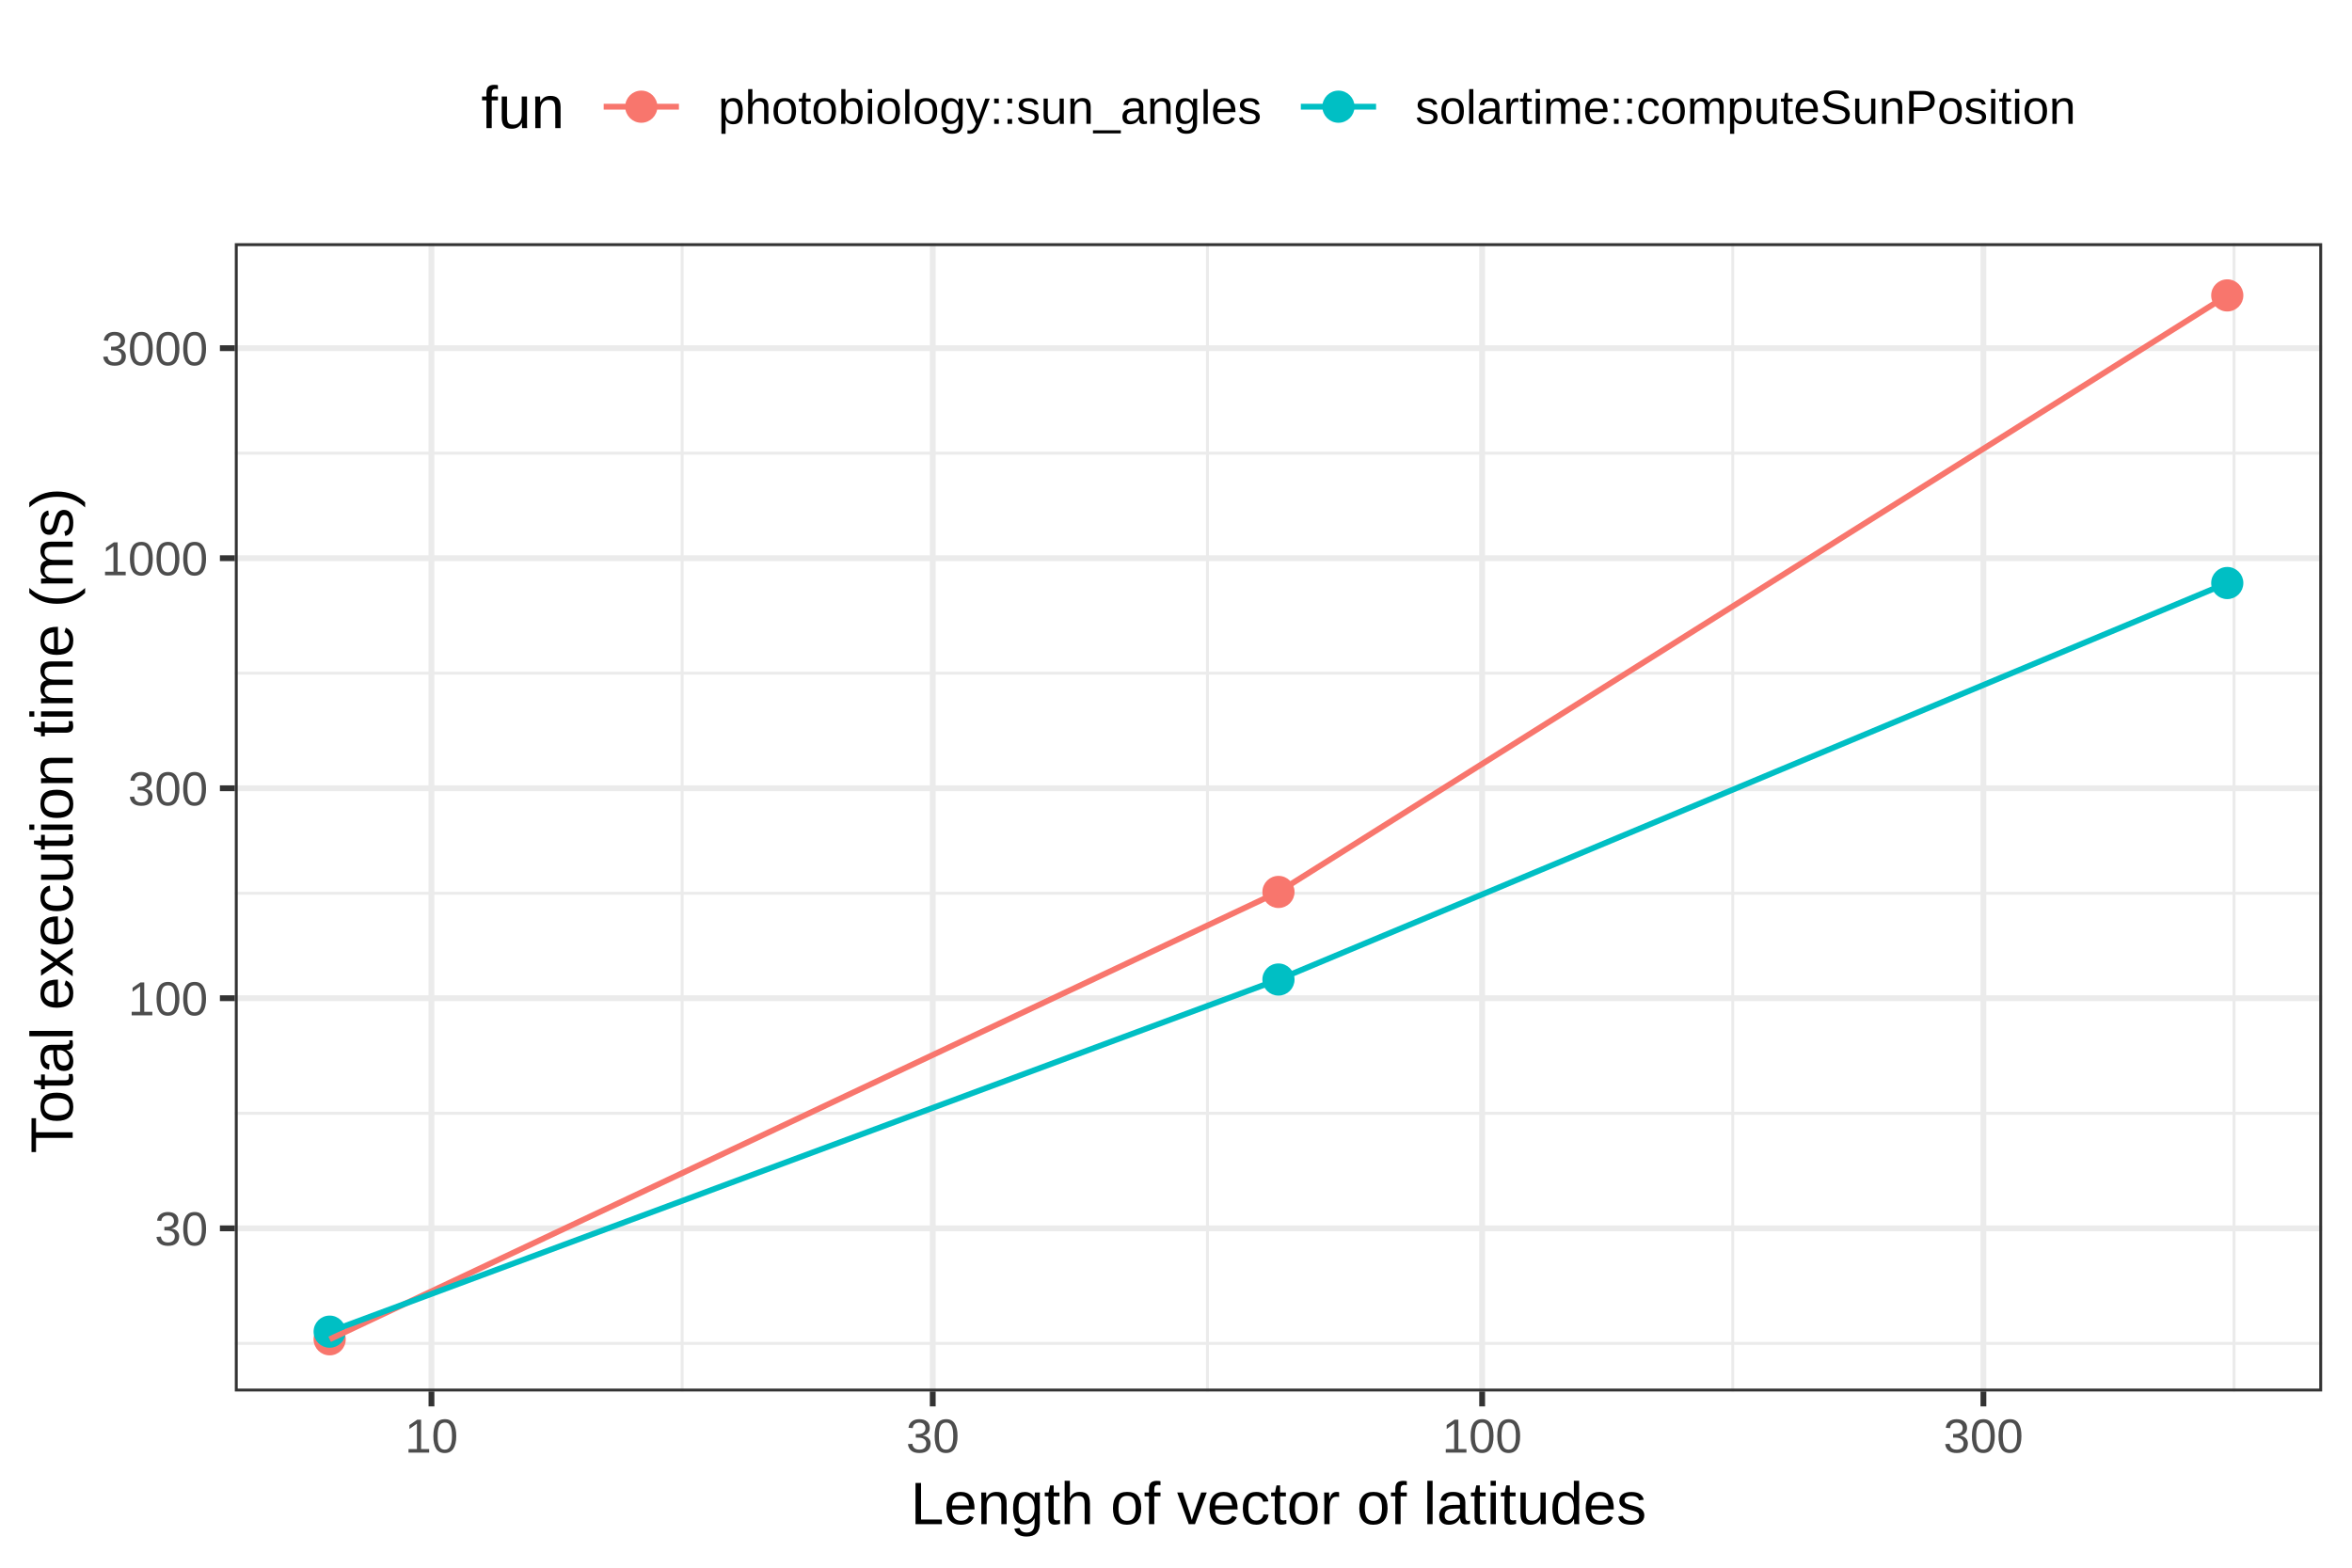
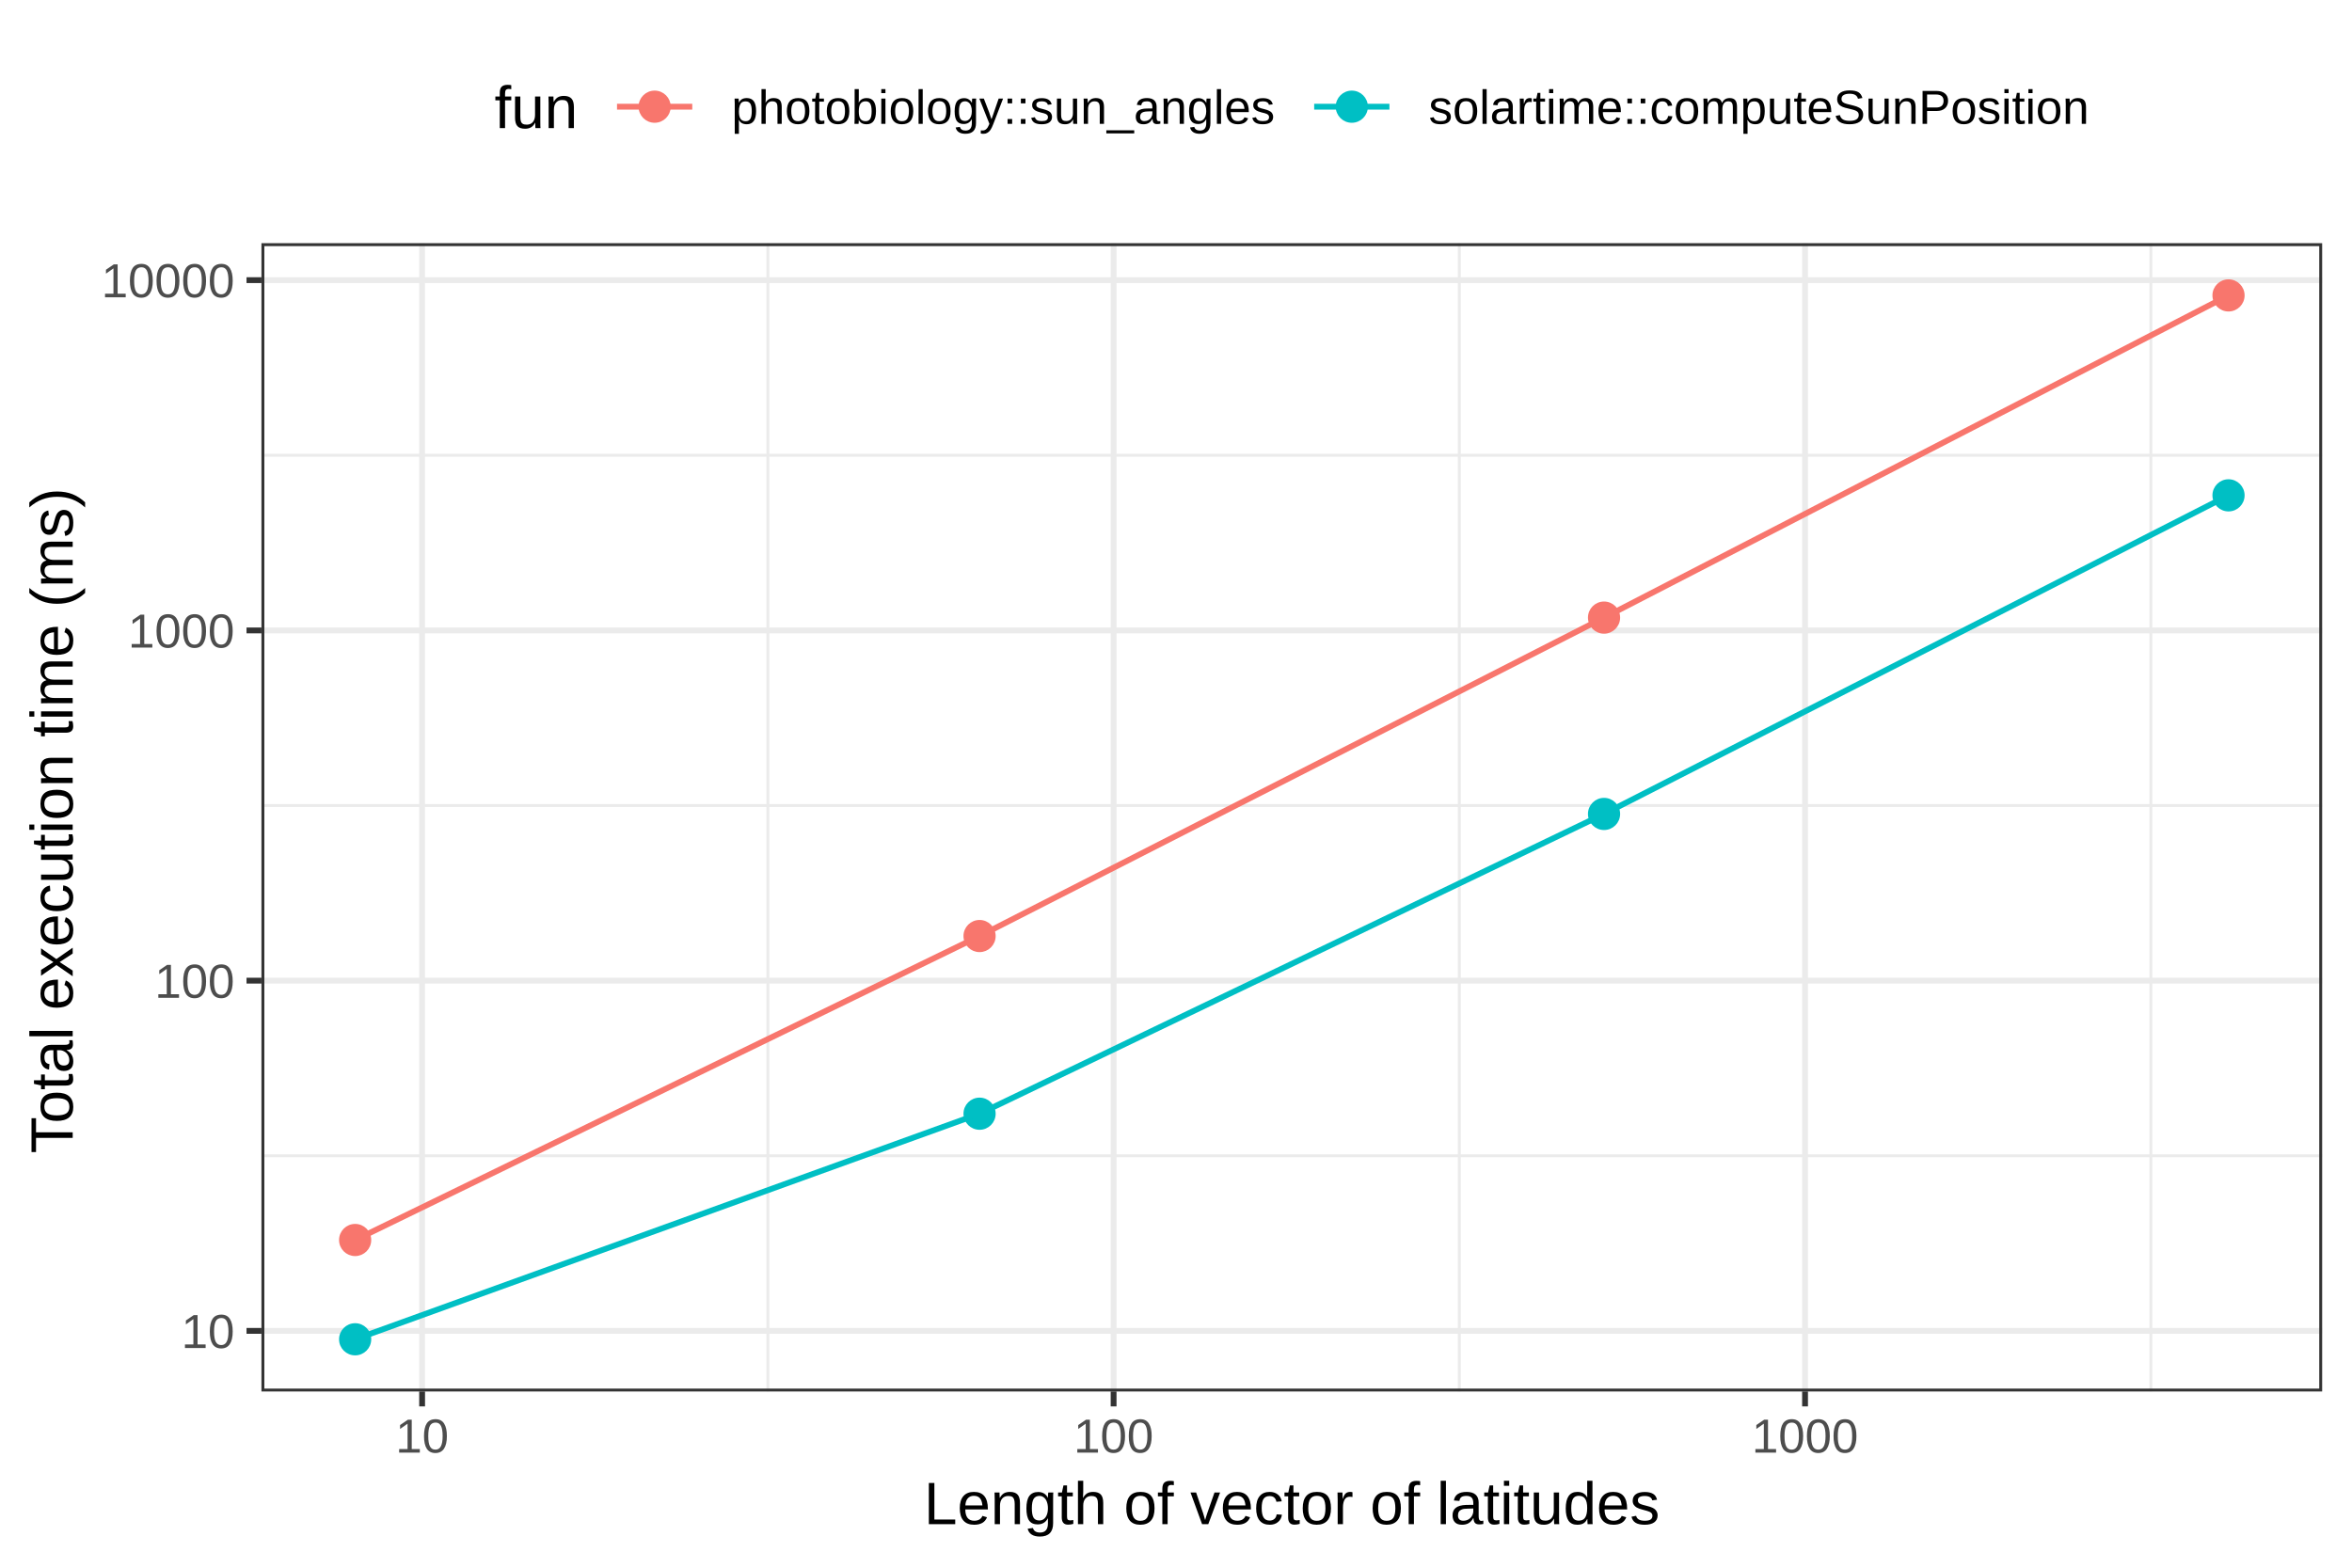
<svg xmlns="http://www.w3.org/2000/svg" viewBox="0 0 432.00 288.00">
  <defs>
    <style type="text/css">
    line, polyline, path, rect, circle {
      fill: none;
      stroke: #000000;
      stroke-linecap: round;
      stroke-linejoin: round;
      stroke-miterlimit: 10.00;
    }
  </style>
  </defs>
  <rect width="100%" height="100%" style="stroke: none; fill: #FFFFFF;" />
  <rect x="0.00" y="0.00" width="432.00" height="288.00" style="stroke-width: 1.07; stroke: #FFFFFF; fill: #FFFFFF;" />
  <defs>
-     <clipPath id="cpNDMuMTI2N3w0MjYuNTIxfDI1NS42MjV8NDQuNjc3Mw==">
-       <rect x="43.13" y="44.68" width="383.39" height="210.95" />
+     <clipPath id="cpNDguMDIwOHw0MjYuNTIxfDI1NS42MjV8NDQuNjc3Mw==">
+       <rect x="48.02" y="44.68" width="378.50" height="210.95" />
    </clipPath>
  </defs>
-   <rect x="43.13" y="44.68" width="383.39" height="210.95" style="stroke-width: 1.07; stroke: none; fill: #FFFFFF;" clip-path="url(#cpNDMuMTI2N3w0MjYuNTIxfDI1NS42MjV8NDQuNjc3Mw==)" />
-   <polyline points="43.13,246.79 426.52,246.79 " style="stroke-width: 0.53; stroke: #EBEBEB; stroke-linecap: butt;" clip-path="url(#cpNDMuMTI2N3w0MjYuNTIxfDI1NS42MjV8NDQuNjc3Mw==)" />
-   <polyline points="43.13,204.52 426.52,204.52 " style="stroke-width: 0.53; stroke: #EBEBEB; stroke-linecap: butt;" clip-path="url(#cpNDMuMTI2N3w0MjYuNTIxfDI1NS42MjV8NDQuNjc3Mw==)" />
-   <polyline points="43.13,164.10 426.52,164.10 " style="stroke-width: 0.53; stroke: #EBEBEB; stroke-linecap: butt;" clip-path="url(#cpNDMuMTI2N3w0MjYuNTIxfDI1NS42MjV8NDQuNjc3Mw==)" />
-   <polyline points="43.13,123.67 426.52,123.67 " style="stroke-width: 0.53; stroke: #EBEBEB; stroke-linecap: butt;" clip-path="url(#cpNDMuMTI2N3w0MjYuNTIxfDI1NS42MjV8NDQuNjc3Mw==)" />
-   <polyline points="43.13,83.25 426.52,83.25 " style="stroke-width: 0.53; stroke: #EBEBEB; stroke-linecap: butt;" clip-path="url(#cpNDMuMTI2N3w0MjYuNTIxfDI1NS42MjV8NDQuNjc3Mw==)" />
-   <polyline points="125.29,255.63 125.29,44.68 " style="stroke-width: 0.53; stroke: #EBEBEB; stroke-linecap: butt;" clip-path="url(#cpNDMuMTI2N3w0MjYuNTIxfDI1NS42MjV8NDQuNjc3Mw==)" />
-   <polyline points="221.78,255.63 221.78,44.68 " style="stroke-width: 0.53; stroke: #EBEBEB; stroke-linecap: butt;" clip-path="url(#cpNDMuMTI2N3w0MjYuNTIxfDI1NS42MjV8NDQuNjc3Mw==)" />
-   <polyline points="318.26,255.63 318.26,44.68 " style="stroke-width: 0.53; stroke: #EBEBEB; stroke-linecap: butt;" clip-path="url(#cpNDMuMTI2N3w0MjYuNTIxfDI1NS42MjV8NDQuNjc3Mw==)" />
-   <polyline points="410.33,255.63 410.33,44.68 " style="stroke-width: 0.53; stroke: #EBEBEB; stroke-linecap: butt;" clip-path="url(#cpNDMuMTI2N3w0MjYuNTIxfDI1NS42MjV8NDQuNjc3Mw==)" />
-   <polyline points="43.13,225.66 426.52,225.66 " style="stroke-width: 1.07; stroke: #EBEBEB; stroke-linecap: butt;" clip-path="url(#cpNDMuMTI2N3w0MjYuNTIxfDI1NS42MjV8NDQuNjc3Mw==)" />
-   <polyline points="43.13,183.38 426.52,183.38 " style="stroke-width: 1.07; stroke: #EBEBEB; stroke-linecap: butt;" clip-path="url(#cpNDMuMTI2N3w0MjYuNTIxfDI1NS42MjV8NDQuNjc3Mw==)" />
-   <polyline points="43.13,144.81 426.52,144.81 " style="stroke-width: 1.07; stroke: #EBEBEB; stroke-linecap: butt;" clip-path="url(#cpNDMuMTI2N3w0MjYuNTIxfDI1NS42MjV8NDQuNjc3Mw==)" />
-   <polyline points="43.13,102.54 426.52,102.54 " style="stroke-width: 1.07; stroke: #EBEBEB; stroke-linecap: butt;" clip-path="url(#cpNDMuMTI2N3w0MjYuNTIxfDI1NS42MjV8NDQuNjc3Mw==)" />
-   <polyline points="43.13,63.96 426.52,63.96 " style="stroke-width: 1.07; stroke: #EBEBEB; stroke-linecap: butt;" clip-path="url(#cpNDMuMTI2N3w0MjYuNTIxfDI1NS42MjV8NDQuNjc3Mw==)" />
-   <polyline points="79.25,255.63 79.25,44.68 " style="stroke-width: 1.07; stroke: #EBEBEB; stroke-linecap: butt;" clip-path="url(#cpNDMuMTI2N3w0MjYuNTIxfDI1NS42MjV8NDQuNjc3Mw==)" />
-   <polyline points="171.32,255.63 171.32,44.68 " style="stroke-width: 1.07; stroke: #EBEBEB; stroke-linecap: butt;" clip-path="url(#cpNDMuMTI2N3w0MjYuNTIxfDI1NS42MjV8NDQuNjc3Mw==)" />
-   <polyline points="272.23,255.63 272.23,44.68 " style="stroke-width: 1.07; stroke: #EBEBEB; stroke-linecap: butt;" clip-path="url(#cpNDMuMTI2N3w0MjYuNTIxfDI1NS42MjV8NDQuNjc3Mw==)" />
-   <polyline points="364.30,255.63 364.30,44.68 " style="stroke-width: 1.07; stroke: #EBEBEB; stroke-linecap: butt;" clip-path="url(#cpNDMuMTI2N3w0MjYuNTIxfDI1NS42MjV8NDQuNjc3Mw==)" />
-   <circle cx="409.09" cy="54.27" r="1.95pt" style="stroke-width: 0.71; stroke: #F8766D; fill: #F8766D;" clip-path="url(#cpNDMuMTI2N3w0MjYuNTIxfDI1NS42MjV8NDQuNjc3Mw==)" />
-   <circle cx="409.09" cy="107.11" r="1.95pt" style="stroke-width: 0.71; stroke: #00BFC4; fill: #00BFC4;" clip-path="url(#cpNDMuMTI2N3w0MjYuNTIxfDI1NS42MjV8NDQuNjc3Mw==)" />
-   <circle cx="60.55" cy="246.04" r="1.95pt" style="stroke-width: 0.71; stroke: #F8766D; fill: #F8766D;" clip-path="url(#cpNDMuMTI2N3w0MjYuNTIxfDI1NS42MjV8NDQuNjc3Mw==)" />
-   <circle cx="60.55" cy="244.64" r="1.95pt" style="stroke-width: 0.71; stroke: #00BFC4; fill: #00BFC4;" clip-path="url(#cpNDMuMTI2N3w0MjYuNTIxfDI1NS42MjV8NDQuNjc3Mw==)" />
-   <circle cx="234.82" cy="163.86" r="1.95pt" style="stroke-width: 0.71; stroke: #F8766D; fill: #F8766D;" clip-path="url(#cpNDMuMTI2N3w0MjYuNTIxfDI1NS42MjV8NDQuNjc3Mw==)" />
-   <circle cx="234.82" cy="179.95" r="1.95pt" style="stroke-width: 0.71; stroke: #00BFC4; fill: #00BFC4;" clip-path="url(#cpNDMuMTI2N3w0MjYuNTIxfDI1NS42MjV8NDQuNjc3Mw==)" />
-   <polyline points="60.55,246.04 234.82,163.86 409.09,54.27 " style="stroke-width: 1.07; stroke: #F8766D; stroke-linecap: butt;" clip-path="url(#cpNDMuMTI2N3w0MjYuNTIxfDI1NS42MjV8NDQuNjc3Mw==)" />
-   <polyline points="60.55,244.64 234.82,179.95 409.09,107.11 " style="stroke-width: 1.07; stroke: #00BFC4; stroke-linecap: butt;" clip-path="url(#cpNDMuMTI2N3w0MjYuNTIxfDI1NS42MjV8NDQuNjc3Mw==)" />
-   <rect x="43.13" y="44.68" width="383.39" height="210.95" style="stroke-width: 1.07; stroke: #333333;" clip-path="url(#cpNDMuMTI2N3w0MjYuNTIxfDI1NS42MjV8NDQuNjc3Mw==)" />
+   <rect x="48.02" y="44.68" width="378.50" height="210.95" style="stroke-width: 1.07; stroke: none; fill: #FFFFFF;" clip-path="url(#cpNDguMDIwOHw0MjYuNTIxfDI1NS42MjV8NDQuNjc3Mw==)" />
+   <polyline points="48.02,212.33 426.52,212.33 " style="stroke-width: 0.53; stroke: #EBEBEB; stroke-linecap: butt;" clip-path="url(#cpNDguMDIwOHw0MjYuNTIxfDI1NS42MjV8NDQuNjc3Mw==)" />
+   <polyline points="48.02,147.99 426.52,147.99 " style="stroke-width: 0.53; stroke: #EBEBEB; stroke-linecap: butt;" clip-path="url(#cpNDguMDIwOHw0MjYuNTIxfDI1NS42MjV8NDQuNjc3Mw==)" />
+   <polyline points="48.02,83.64 426.52,83.64 " style="stroke-width: 0.53; stroke: #EBEBEB; stroke-linecap: butt;" clip-path="url(#cpNDguMDIwOHw0MjYuNTIxfDI1NS42MjV8NDQuNjc3Mw==)" />
+   <polyline points="141.04,255.63 141.04,44.68 " style="stroke-width: 0.53; stroke: #EBEBEB; stroke-linecap: butt;" clip-path="url(#cpNDguMDIwOHw0MjYuNTIxfDI1NS42MjV8NDQuNjc3Mw==)" />
+   <polyline points="268.04,255.63 268.04,44.68 " style="stroke-width: 0.53; stroke: #EBEBEB; stroke-linecap: butt;" clip-path="url(#cpNDguMDIwOHw0MjYuNTIxfDI1NS42MjV8NDQuNjc3Mw==)" />
+   <polyline points="395.05,255.63 395.05,44.68 " style="stroke-width: 0.53; stroke: #EBEBEB; stroke-linecap: butt;" clip-path="url(#cpNDguMDIwOHw0MjYuNTIxfDI1NS42MjV8NDQuNjc3Mw==)" />
+   <polyline points="48.02,244.50 426.52,244.50 " style="stroke-width: 1.07; stroke: #EBEBEB; stroke-linecap: butt;" clip-path="url(#cpNDguMDIwOHw0MjYuNTIxfDI1NS42MjV8NDQuNjc3Mw==)" />
+   <polyline points="48.02,180.16 426.52,180.16 " style="stroke-width: 1.07; stroke: #EBEBEB; stroke-linecap: butt;" clip-path="url(#cpNDguMDIwOHw0MjYuNTIxfDI1NS42MjV8NDQuNjc3Mw==)" />
+   <polyline points="48.02,115.82 426.52,115.82 " style="stroke-width: 1.07; stroke: #EBEBEB; stroke-linecap: butt;" clip-path="url(#cpNDguMDIwOHw0MjYuNTIxfDI1NS42MjV8NDQuNjc3Mw==)" />
+   <polyline points="48.02,51.47 426.52,51.47 " style="stroke-width: 1.07; stroke: #EBEBEB; stroke-linecap: butt;" clip-path="url(#cpNDguMDIwOHw0MjYuNTIxfDI1NS42MjV8NDQuNjc3Mw==)" />
+   <polyline points="77.53,255.63 77.53,44.68 " style="stroke-width: 1.07; stroke: #EBEBEB; stroke-linecap: butt;" clip-path="url(#cpNDguMDIwOHw0MjYuNTIxfDI1NS42MjV8NDQuNjc3Mw==)" />
+   <polyline points="204.54,255.63 204.54,44.68 " style="stroke-width: 1.07; stroke: #EBEBEB; stroke-linecap: butt;" clip-path="url(#cpNDguMDIwOHw0MjYuNTIxfDI1NS42MjV8NDQuNjc3Mw==)" />
+   <polyline points="331.54,255.63 331.54,44.68 " style="stroke-width: 1.07; stroke: #EBEBEB; stroke-linecap: butt;" clip-path="url(#cpNDguMDIwOHw0MjYuNTIxfDI1NS42MjV8NDQuNjc3Mw==)" />
+   <circle cx="294.62" cy="113.46" r="1.95pt" style="stroke-width: 0.71; stroke: #F8766D; fill: #F8766D;" clip-path="url(#cpNDguMDIwOHw0MjYuNTIxfDI1NS42MjV8NDQuNjc3Mw==)" />
+   <circle cx="294.62" cy="149.53" r="1.95pt" style="stroke-width: 0.71; stroke: #00BFC4; fill: #00BFC4;" clip-path="url(#cpNDguMDIwOHw0MjYuNTIxfDI1NS42MjV8NDQuNjc3Mw==)" />
+   <circle cx="65.23" cy="227.80" r="1.95pt" style="stroke-width: 0.71; stroke: #F8766D; fill: #F8766D;" clip-path="url(#cpNDguMDIwOHw0MjYuNTIxfDI1NS42MjV8NDQuNjc3Mw==)" />
+   <circle cx="65.23" cy="246.04" r="1.95pt" style="stroke-width: 0.71; stroke: #00BFC4; fill: #00BFC4;" clip-path="url(#cpNDguMDIwOHw0MjYuNTIxfDI1NS42MjV8NDQuNjc3Mw==)" />
+   <circle cx="179.92" cy="171.96" r="1.95pt" style="stroke-width: 0.71; stroke: #F8766D; fill: #F8766D;" clip-path="url(#cpNDguMDIwOHw0MjYuNTIxfDI1NS42MjV8NDQuNjc3Mw==)" />
+   <circle cx="179.92" cy="204.60" r="1.95pt" style="stroke-width: 0.71; stroke: #00BFC4; fill: #00BFC4;" clip-path="url(#cpNDguMDIwOHw0MjYuNTIxfDI1NS42MjV8NDQuNjc3Mw==)" />
+   <circle cx="409.32" cy="54.27" r="1.95pt" style="stroke-width: 0.71; stroke: #F8766D; fill: #F8766D;" clip-path="url(#cpNDguMDIwOHw0MjYuNTIxfDI1NS42MjV8NDQuNjc3Mw==)" />
+   <circle cx="409.32" cy="91.00" r="1.95pt" style="stroke-width: 0.71; stroke: #00BFC4; fill: #00BFC4;" clip-path="url(#cpNDguMDIwOHw0MjYuNTIxfDI1NS42MjV8NDQuNjc3Mw==)" />
+   <polyline points="65.23,227.80 179.92,171.96 294.62,113.46 409.32,54.27 " style="stroke-width: 1.07; stroke: #F8766D; stroke-linecap: butt;" clip-path="url(#cpNDguMDIwOHw0MjYuNTIxfDI1NS42MjV8NDQuNjc3Mw==)" />
+   <polyline points="65.23,246.04 179.92,204.60 294.62,149.53 409.32,91.00 " style="stroke-width: 1.07; stroke: #00BFC4; stroke-linecap: butt;" clip-path="url(#cpNDguMDIwOHw0MjYuNTIxfDI1NS42MjV8NDQuNjc3Mw==)" />
+   <rect x="48.02" y="44.68" width="378.50" height="210.95" style="stroke-width: 1.07; stroke: #333333;" clip-path="url(#cpNDguMDIwOHw0MjYuNTIxfDI1NS42MjV8NDQuNjc3Mw==)" />
  <defs>
    <clipPath id="cpMHw0MzJ8Mjg4fDA=">
      <rect x="0.00" y="0.00" width="432.00" height="288.00" />
    </clipPath>
  </defs>
  <g clip-path="url(#cpMHw0MzJ8Mjg4fDA=)">
-     <text x="28.41" y="228.80" style="font-size: 8.80px; fill: #4D4D4D; font-family: Arial;" textLength="9.79px" lengthAdjust="spacingAndGlyphs">30</text>
+     <text x="33.30" y="247.65" style="font-size: 8.80px; fill: #4D4D4D; font-family: Arial;" textLength="9.79px" lengthAdjust="spacingAndGlyphs">10</text>
  </g>
  <g clip-path="url(#cpMHw0MzJ8Mjg4fDA=)">
-     <text x="23.51" y="186.53" style="font-size: 8.80px; fill: #4D4D4D; font-family: Arial;" textLength="14.68px" lengthAdjust="spacingAndGlyphs">100</text>
+     <text x="28.41" y="183.31" style="font-size: 8.80px; fill: #4D4D4D; font-family: Arial;" textLength="14.68px" lengthAdjust="spacingAndGlyphs">100</text>
  </g>
  <g clip-path="url(#cpMHw0MzJ8Mjg4fDA=)">
-     <text x="23.51" y="147.96" style="font-size: 8.80px; fill: #4D4D4D; font-family: Arial;" textLength="14.68px" lengthAdjust="spacingAndGlyphs">300</text>
+     <text x="23.51" y="118.97" style="font-size: 8.80px; fill: #4D4D4D; font-family: Arial;" textLength="19.58px" lengthAdjust="spacingAndGlyphs">1000</text>
  </g>
  <g clip-path="url(#cpMHw0MzJ8Mjg4fDA=)">
-     <text x="18.62" y="105.69" style="font-size: 8.80px; fill: #4D4D4D; font-family: Arial;" textLength="19.58px" lengthAdjust="spacingAndGlyphs">1000</text>
+     <text x="18.62" y="54.62" style="font-size: 8.80px; fill: #4D4D4D; font-family: Arial;" textLength="24.47px" lengthAdjust="spacingAndGlyphs">10000</text>
+   </g>
+   <polyline points="45.28,244.50 48.02,244.50 " style="stroke-width: 1.07; stroke: #333333; stroke-linecap: butt;" clip-path="url(#cpMHw0MzJ8Mjg4fDA=)" />
+   <polyline points="45.28,180.16 48.02,180.16 " style="stroke-width: 1.07; stroke: #333333; stroke-linecap: butt;" clip-path="url(#cpMHw0MzJ8Mjg4fDA=)" />
+   <polyline points="45.28,115.82 48.02,115.82 " style="stroke-width: 1.07; stroke: #333333; stroke-linecap: butt;" clip-path="url(#cpMHw0MzJ8Mjg4fDA=)" />
+   <polyline points="45.28,51.47 48.02,51.47 " style="stroke-width: 1.07; stroke: #333333; stroke-linecap: butt;" clip-path="url(#cpMHw0MzJ8Mjg4fDA=)" />
+   <polyline points="77.53,258.37 77.53,255.63 " style="stroke-width: 1.07; stroke: #333333; stroke-linecap: butt;" clip-path="url(#cpMHw0MzJ8Mjg4fDA=)" />
+   <polyline points="204.54,258.37 204.54,255.63 " style="stroke-width: 1.07; stroke: #333333; stroke-linecap: butt;" clip-path="url(#cpMHw0MzJ8Mjg4fDA=)" />
+   <polyline points="331.54,258.37 331.54,255.63 " style="stroke-width: 1.07; stroke: #333333; stroke-linecap: butt;" clip-path="url(#cpMHw0MzJ8Mjg4fDA=)" />
+   <g clip-path="url(#cpMHw0MzJ8Mjg4fDA=)">
+     <text x="72.64" y="266.86" style="font-size: 8.80px; fill: #4D4D4D; font-family: Arial;" textLength="9.79px" lengthAdjust="spacingAndGlyphs">10</text>
  </g>
  <g clip-path="url(#cpMHw0MzJ8Mjg4fDA=)">
-     <text x="18.62" y="67.11" style="font-size: 8.80px; fill: #4D4D4D; font-family: Arial;" textLength="19.58px" lengthAdjust="spacingAndGlyphs">3000</text>
-   </g>
-   <polyline points="40.39,225.66 43.13,225.66 " style="stroke-width: 1.07; stroke: #333333; stroke-linecap: butt;" clip-path="url(#cpMHw0MzJ8Mjg4fDA=)" />
-   <polyline points="40.39,183.38 43.13,183.38 " style="stroke-width: 1.07; stroke: #333333; stroke-linecap: butt;" clip-path="url(#cpMHw0MzJ8Mjg4fDA=)" />
-   <polyline points="40.39,144.81 43.13,144.81 " style="stroke-width: 1.07; stroke: #333333; stroke-linecap: butt;" clip-path="url(#cpMHw0MzJ8Mjg4fDA=)" />
-   <polyline points="40.39,102.54 43.13,102.54 " style="stroke-width: 1.07; stroke: #333333; stroke-linecap: butt;" clip-path="url(#cpMHw0MzJ8Mjg4fDA=)" />
-   <polyline points="40.39,63.96 43.13,63.96 " style="stroke-width: 1.07; stroke: #333333; stroke-linecap: butt;" clip-path="url(#cpMHw0MzJ8Mjg4fDA=)" />
-   <polyline points="79.25,258.37 79.25,255.63 " style="stroke-width: 1.07; stroke: #333333; stroke-linecap: butt;" clip-path="url(#cpMHw0MzJ8Mjg4fDA=)" />
-   <polyline points="171.32,258.37 171.32,255.63 " style="stroke-width: 1.07; stroke: #333333; stroke-linecap: butt;" clip-path="url(#cpMHw0MzJ8Mjg4fDA=)" />
-   <polyline points="272.23,258.37 272.23,255.63 " style="stroke-width: 1.07; stroke: #333333; stroke-linecap: butt;" clip-path="url(#cpMHw0MzJ8Mjg4fDA=)" />
-   <polyline points="364.30,258.37 364.30,255.63 " style="stroke-width: 1.07; stroke: #333333; stroke-linecap: butt;" clip-path="url(#cpMHw0MzJ8Mjg4fDA=)" />
-   <g clip-path="url(#cpMHw0MzJ8Mjg4fDA=)">
-     <text x="74.36" y="266.86" style="font-size: 8.80px; fill: #4D4D4D; font-family: Arial;" textLength="9.79px" lengthAdjust="spacingAndGlyphs">10</text>
+     <text x="197.20" y="266.86" style="font-size: 8.80px; fill: #4D4D4D; font-family: Arial;" textLength="14.68px" lengthAdjust="spacingAndGlyphs">100</text>
  </g>
  <g clip-path="url(#cpMHw0MzJ8Mjg4fDA=)">
-     <text x="166.43" y="266.86" style="font-size: 8.80px; fill: #4D4D4D; font-family: Arial;" textLength="9.79px" lengthAdjust="spacingAndGlyphs">30</text>
+     <text x="321.75" y="266.86" style="font-size: 8.80px; fill: #4D4D4D; font-family: Arial;" textLength="19.58px" lengthAdjust="spacingAndGlyphs">1000</text>
  </g>
  <g clip-path="url(#cpMHw0MzJ8Mjg4fDA=)">
-     <text x="264.88" y="266.86" style="font-size: 8.80px; fill: #4D4D4D; font-family: Arial;" textLength="14.68px" lengthAdjust="spacingAndGlyphs">100</text>
-   </g>
-   <g clip-path="url(#cpMHw0MzJ8Mjg4fDA=)">
-     <text x="356.95" y="266.86" style="font-size: 8.80px; fill: #4D4D4D; font-family: Arial;" textLength="14.68px" lengthAdjust="spacingAndGlyphs">300</text>
-   </g>
-   <g clip-path="url(#cpMHw0MzJ8Mjg4fDA=)">
-     <text x="167.25" y="280.00" style="font-size: 11.00px; font-family: Arial;" textLength="135.14px" lengthAdjust="spacingAndGlyphs">Length of vector of latitudes</text>
+     <text x="169.70" y="280.00" style="font-size: 11.00px; font-family: Arial;" textLength="135.14px" lengthAdjust="spacingAndGlyphs">Length of vector of latitudes</text>
  </g>
  <g clip-path="url(#cpMHw0MzJ8Mjg4fDA=)">
    <text transform="translate(13.35,211.89) rotate(-90)" style="font-size: 11.00px; font-family: Arial;" textLength="123.48px" lengthAdjust="spacingAndGlyphs">Total execution time (ms)</text>
  </g>
-   <rect x="82.90" y="5.48" width="303.85" height="28.24" style="stroke-width: 1.07; stroke: none; fill: #FFFFFF;" clip-path="url(#cpMHw0MzJ8Mjg4fDA=)" />
+   <rect x="85.35" y="5.48" width="303.85" height="28.24" style="stroke-width: 1.07; stroke: none; fill: #FFFFFF;" clip-path="url(#cpMHw0MzJ8Mjg4fDA=)" />
  <g clip-path="url(#cpMHw0MzJ8Mjg4fDA=)">
-     <text x="88.38" y="23.54" style="font-size: 11.00px; font-family: Arial;" textLength="15.29px" lengthAdjust="spacingAndGlyphs">fun</text>
+     <text x="90.83" y="23.54" style="font-size: 11.00px; font-family: Arial;" textLength="15.29px" lengthAdjust="spacingAndGlyphs">fun</text>
  </g>
-   <rect x="109.15" y="10.96" width="17.28" height="17.28" style="stroke-width: 1.07; stroke: none; fill: #FFFFFF;" clip-path="url(#cpMHw0MzJ8Mjg4fDA=)" />
-   <circle cx="117.79" cy="19.60" r="1.95pt" style="stroke-width: 0.71; stroke: #F8766D; fill: #F8766D;" clip-path="url(#cpMHw0MzJ8Mjg4fDA=)" />
-   <line x1="110.88" y1="19.60" x2="124.70" y2="19.60" style="stroke-width: 1.07; stroke: #F8766D; stroke-linecap: butt;" clip-path="url(#cpMHw0MzJ8Mjg4fDA=)" />
-   <rect x="237.20" y="10.96" width="17.28" height="17.28" style="stroke-width: 1.07; stroke: none; fill: #FFFFFF;" clip-path="url(#cpMHw0MzJ8Mjg4fDA=)" />
-   <circle cx="245.84" cy="19.60" r="1.95pt" style="stroke-width: 0.71; stroke: #00BFC4; fill: #00BFC4;" clip-path="url(#cpMHw0MzJ8Mjg4fDA=)" />
-   <line x1="238.93" y1="19.60" x2="252.75" y2="19.60" style="stroke-width: 1.07; stroke: #00BFC4; stroke-linecap: butt;" clip-path="url(#cpMHw0MzJ8Mjg4fDA=)" />
+   <rect x="111.60" y="10.96" width="17.28" height="17.28" style="stroke-width: 1.07; stroke: none; fill: #FFFFFF;" clip-path="url(#cpMHw0MzJ8Mjg4fDA=)" />
+   <circle cx="120.24" cy="19.60" r="1.95pt" style="stroke-width: 0.71; stroke: #F8766D; fill: #F8766D;" clip-path="url(#cpMHw0MzJ8Mjg4fDA=)" />
+   <line x1="113.33" y1="19.60" x2="127.15" y2="19.60" style="stroke-width: 1.07; stroke: #F8766D; stroke-linecap: butt;" clip-path="url(#cpMHw0MzJ8Mjg4fDA=)" />
+   <rect x="239.65" y="10.96" width="17.28" height="17.28" style="stroke-width: 1.07; stroke: none; fill: #FFFFFF;" clip-path="url(#cpMHw0MzJ8Mjg4fDA=)" />
+   <circle cx="248.29" cy="19.60" r="1.95pt" style="stroke-width: 0.71; stroke: #00BFC4; fill: #00BFC4;" clip-path="url(#cpMHw0MzJ8Mjg4fDA=)" />
+   <line x1="241.38" y1="19.60" x2="255.20" y2="19.60" style="stroke-width: 1.07; stroke: #00BFC4; stroke-linecap: butt;" clip-path="url(#cpMHw0MzJ8Mjg4fDA=)" />
  <g clip-path="url(#cpMHw0MzJ8Mjg4fDA=)">
-     <text x="131.91" y="22.75" style="font-size: 8.80px; font-family: Arial;" textLength="99.81px" lengthAdjust="spacingAndGlyphs">photobiology::sun_angles</text>
+     <text x="134.36" y="22.75" style="font-size: 8.80px; font-family: Arial;" textLength="99.81px" lengthAdjust="spacingAndGlyphs">photobiology::sun_angles</text>
  </g>
  <g clip-path="url(#cpMHw0MzJ8Mjg4fDA=)">
-     <text x="259.96" y="22.75" style="font-size: 8.80px; font-family: Arial;" textLength="121.31px" lengthAdjust="spacingAndGlyphs">solartime::computeSunPosition</text>
+     <text x="262.41" y="22.75" style="font-size: 8.80px; font-family: Arial;" textLength="121.31px" lengthAdjust="spacingAndGlyphs">solartime::computeSunPosition</text>
  </g>
</svg>
